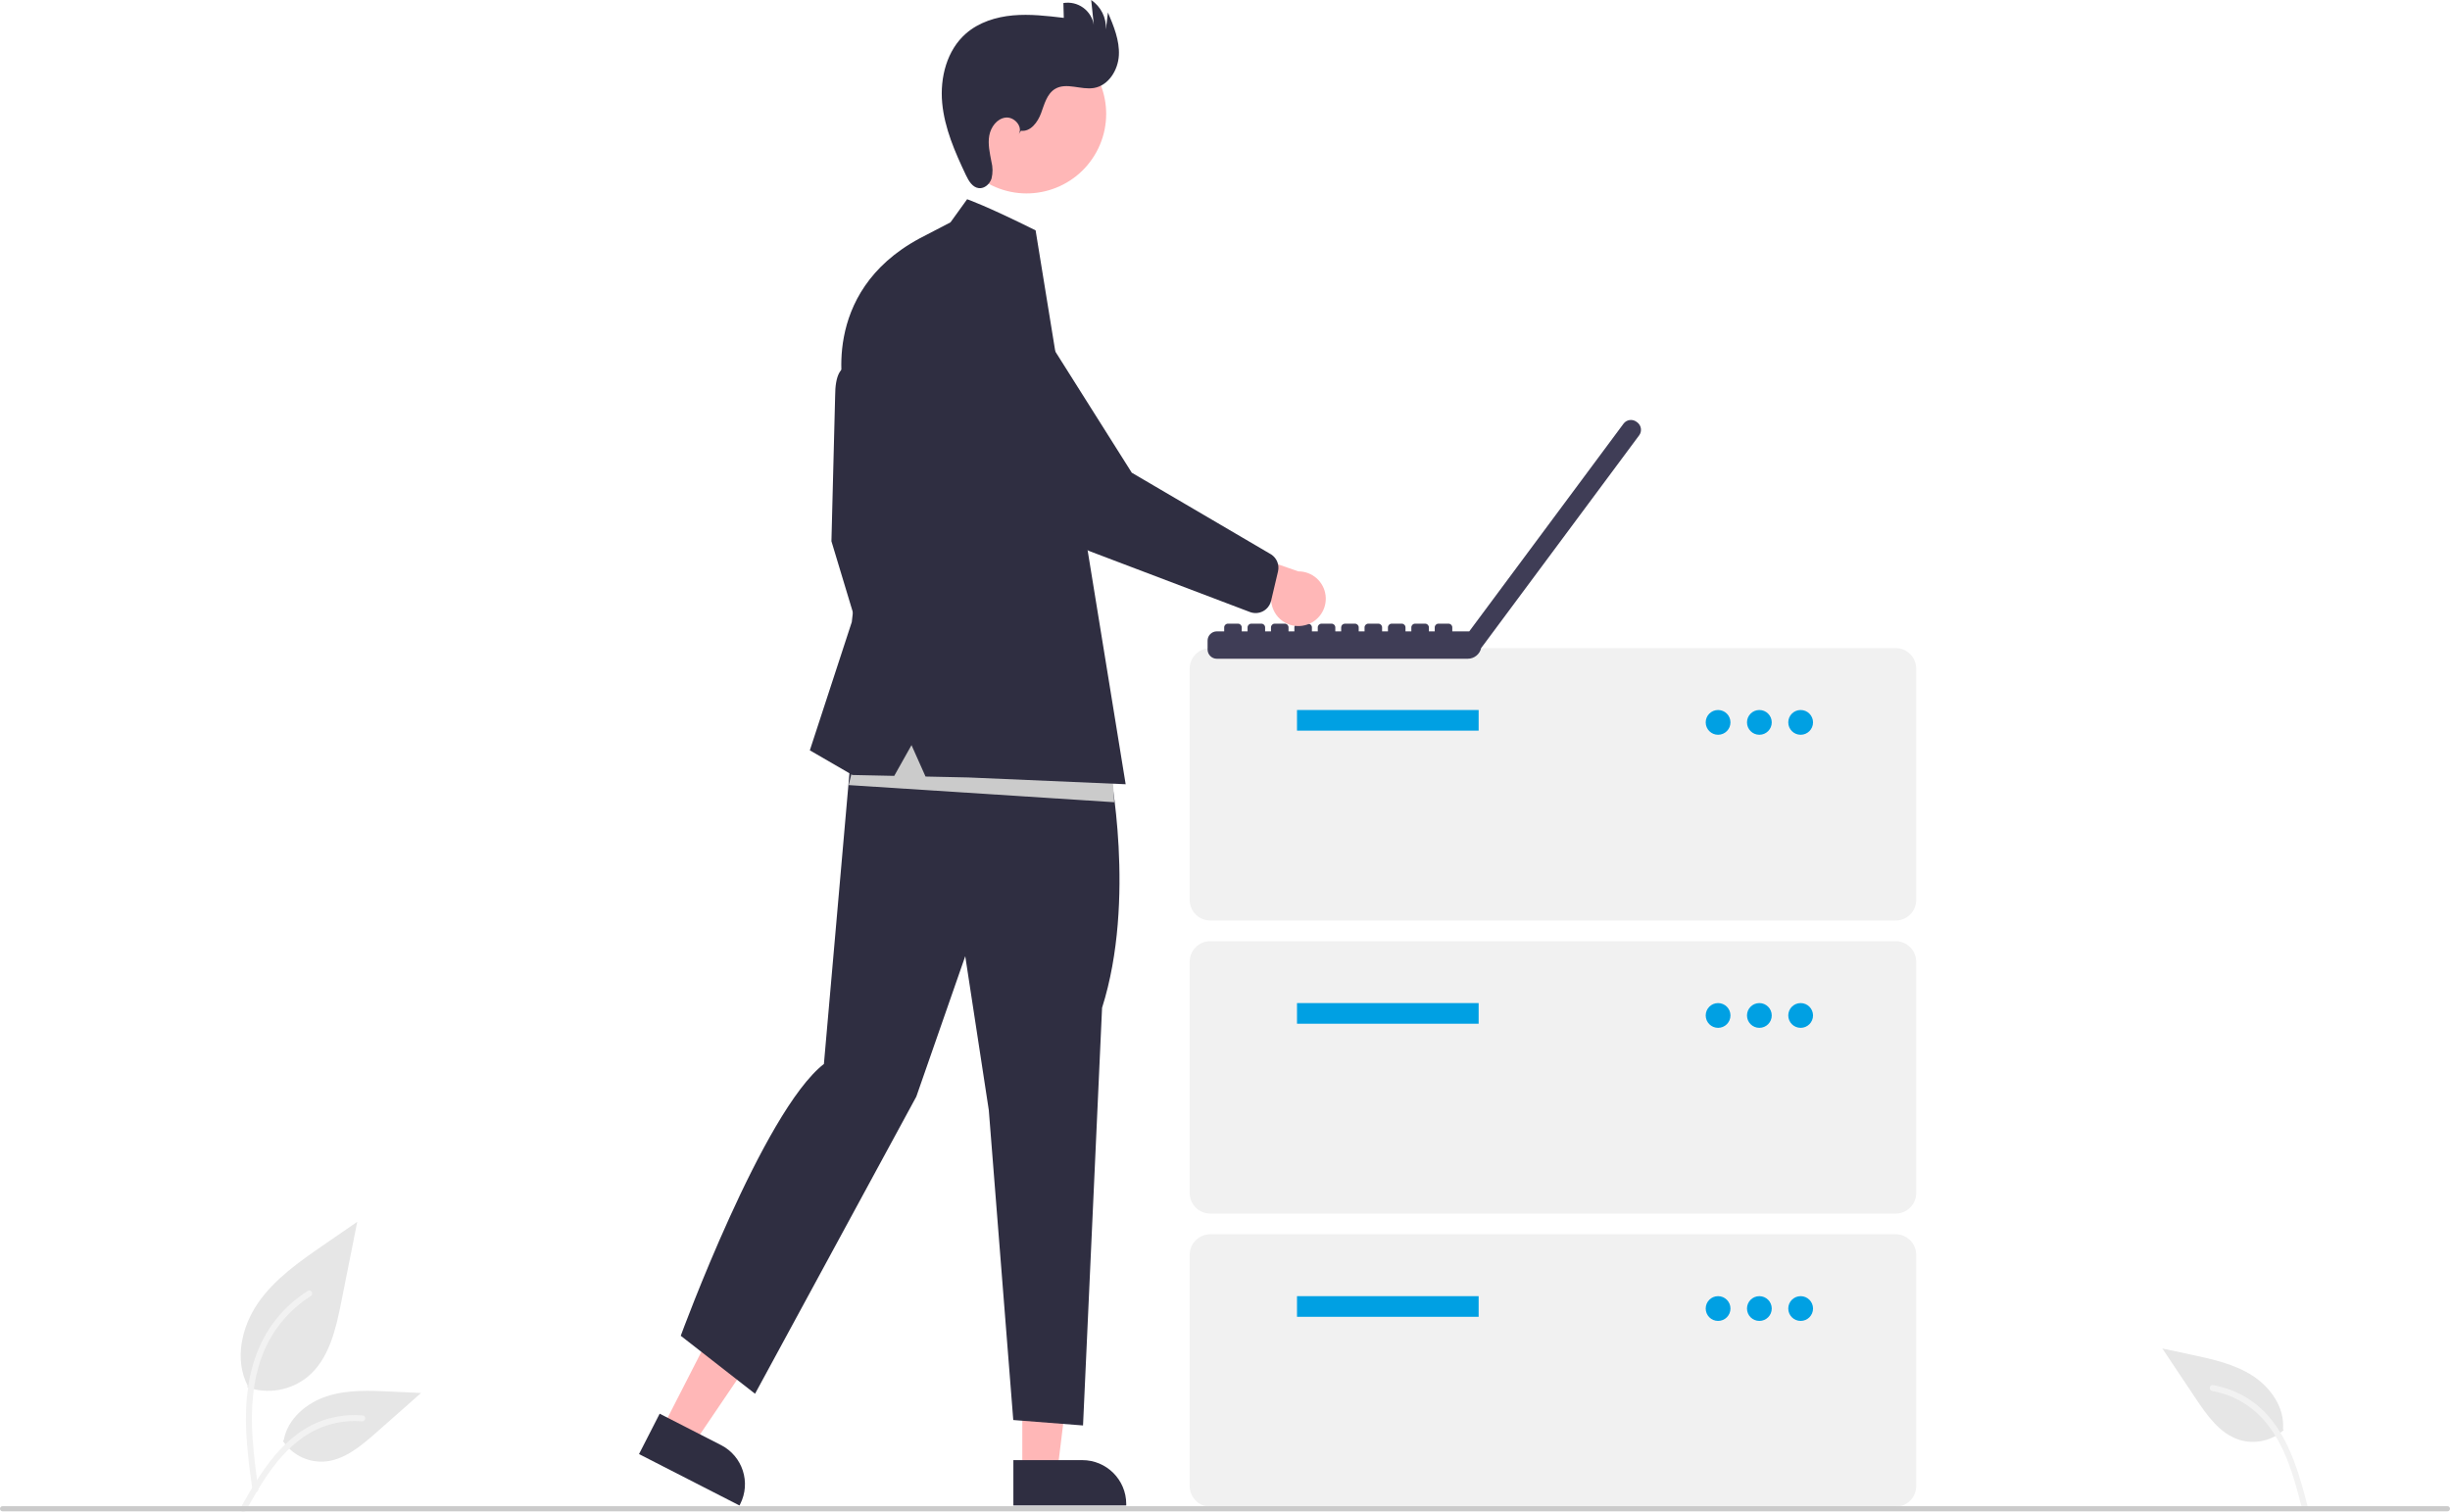
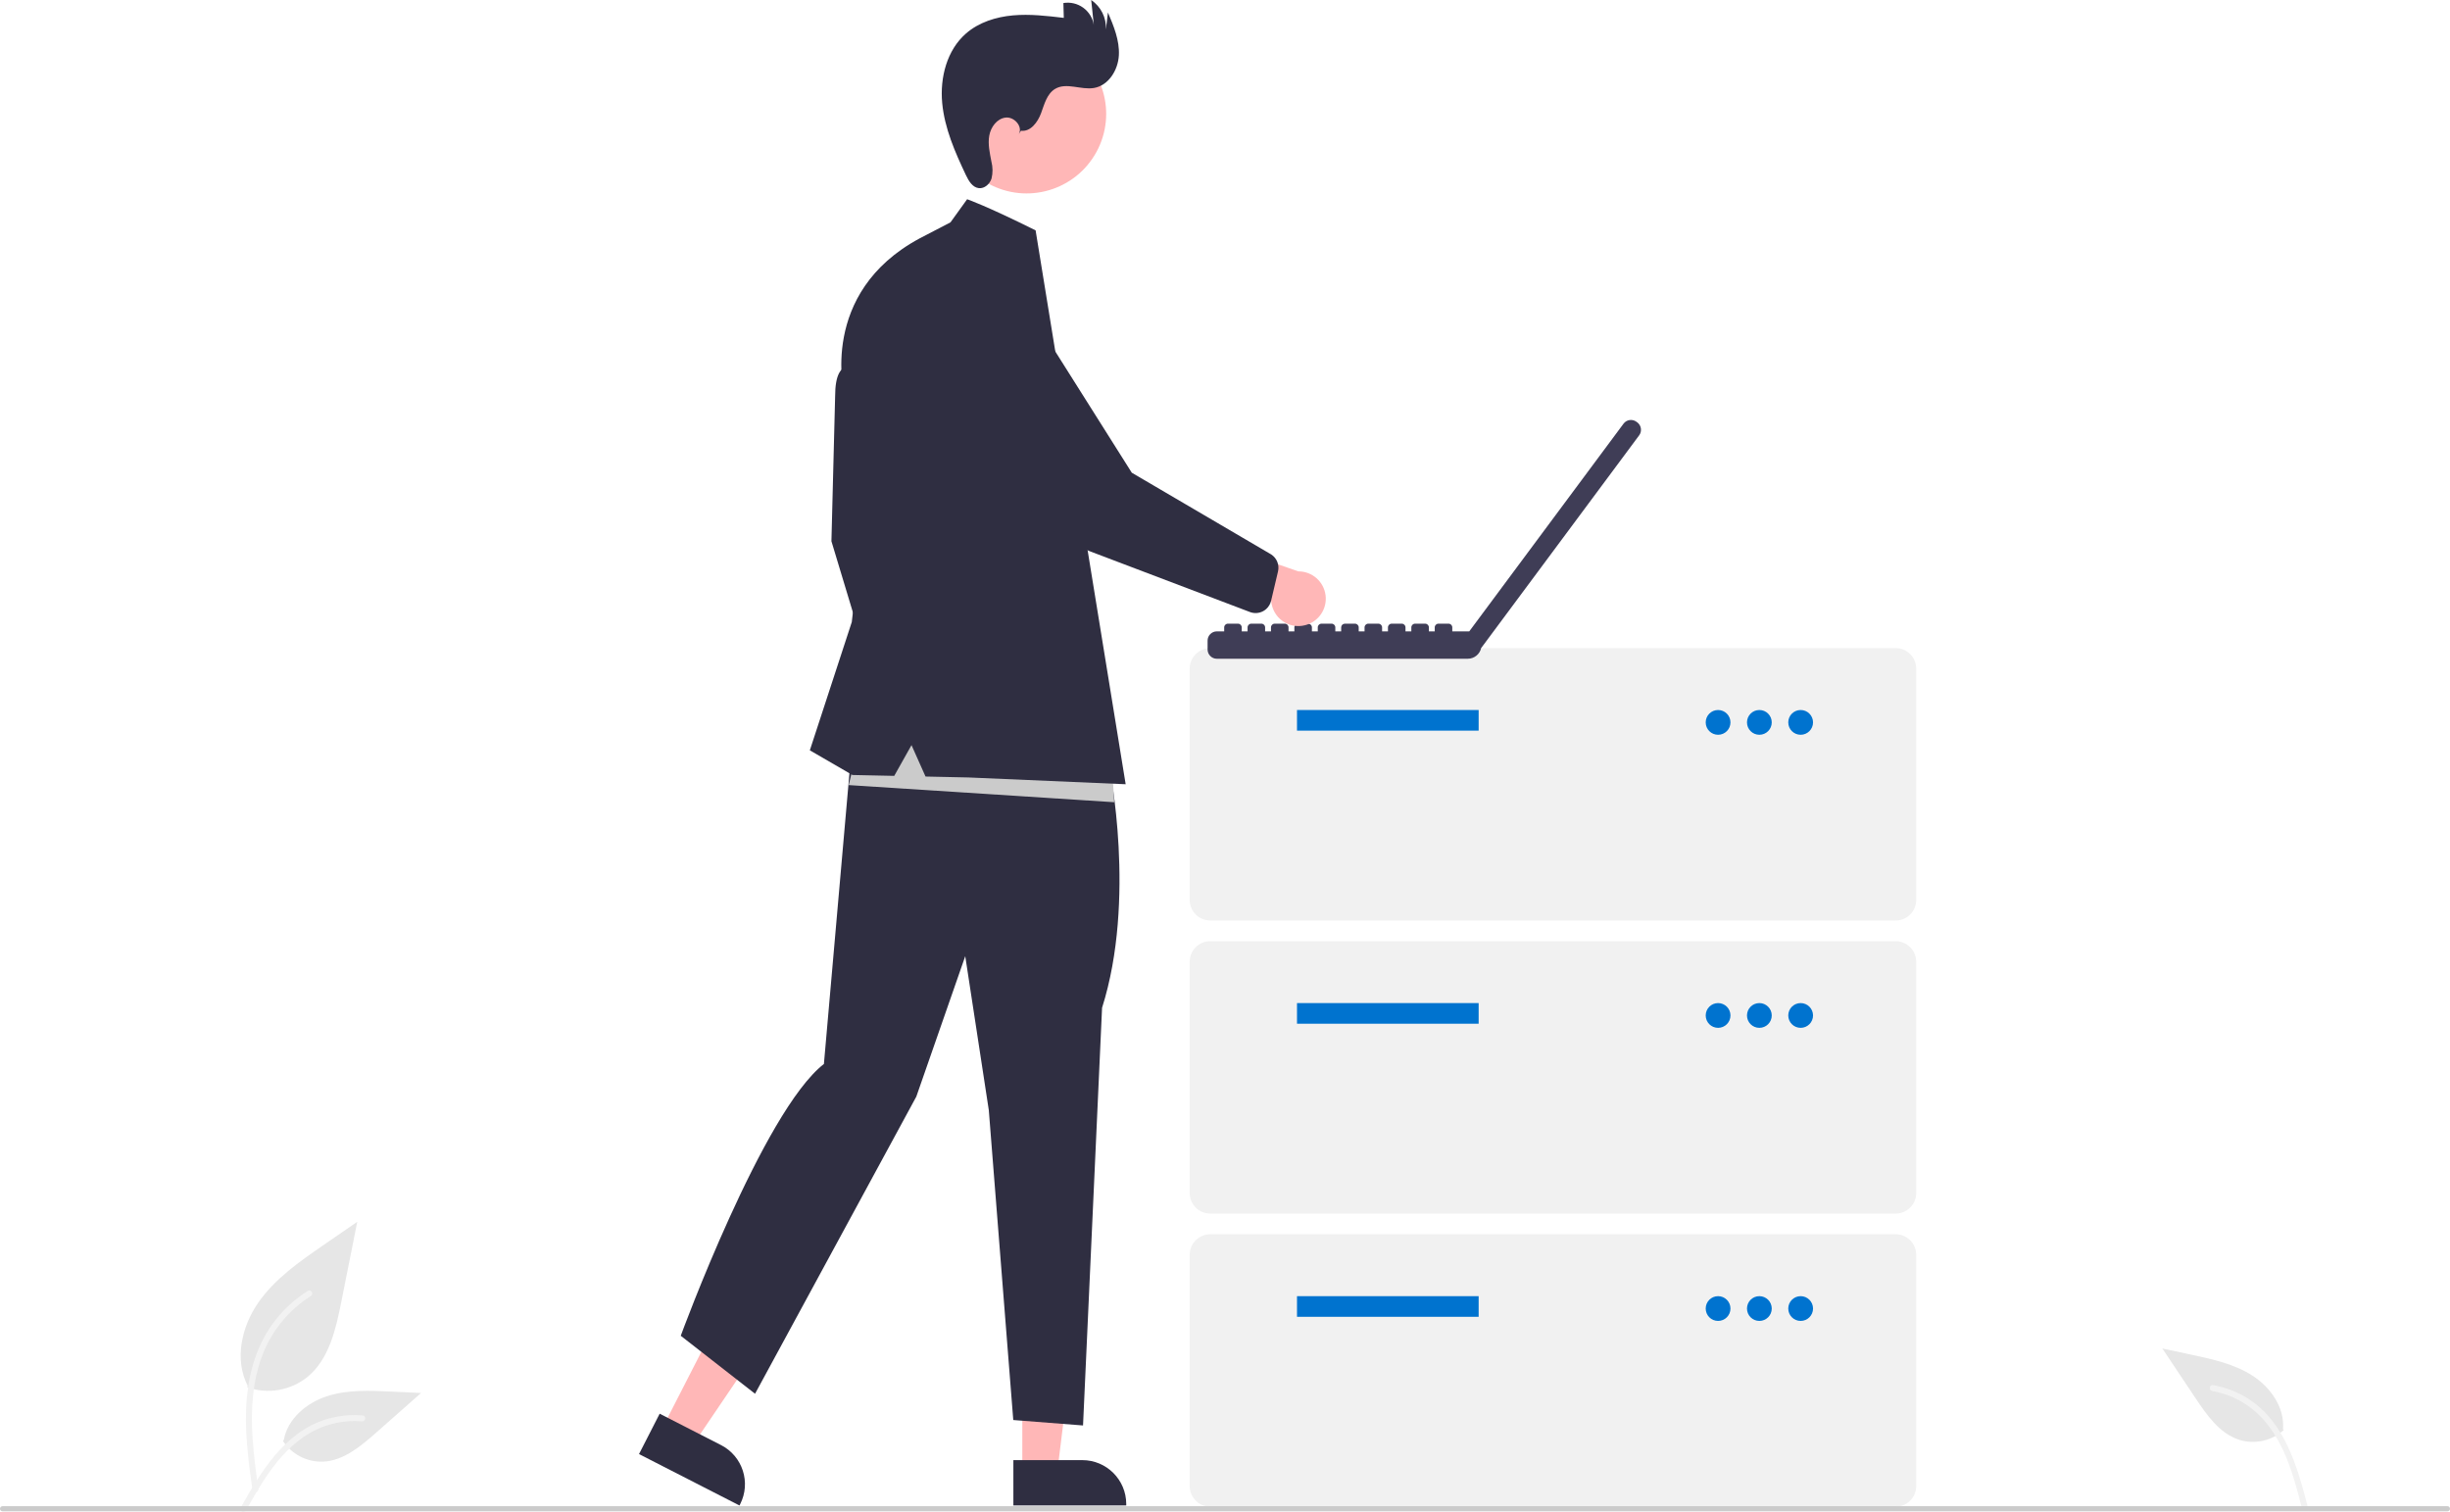
<svg xmlns="http://www.w3.org/2000/svg" id="a6249f6b-4bee-49cf-a42b-14ab87a0b78f" data-name="Layer 1" width="945" height="583.224" viewBox="0 0 945 583.224">
  <path id="b0cf38c7-358d-48dc-a444-e9782686dfa5" data-name="Path 438" d="M222.885,693.524a24.215,24.215,0,0,0,23.383-4.119c8.19-6.874,10.758-18.196,12.847-28.682l6.18-31.017-12.938,8.908c-9.305,6.406-18.818,13.019-25.26,22.298s-9.252,21.947-4.078,31.988" transform="translate(-127.5 -158.3878)" fill="#e6e6e6" />
  <path id="acbbaa8b-0bc2-4bc9-96d7-93dd88f90f19" data-name="Path 439" d="M224.883,733.235c-1.628-11.864-3.304-23.881-2.159-35.872,1.015-10.649,4.264-21.049,10.878-29.579a49.206,49.206,0,0,1,12.625-11.44c1.262-.796,2.424,1.204,1.167,1.997A46.779,46.779,0,0,0,228.89,680.666c-4.029,10.246-4.675,21.416-3.982,32.3.419,6.582,1.311,13.121,2.206,19.653a1.198,1.198,0,0,1-.808,1.423,1.163,1.163,0,0,1-1.423-.808Z" transform="translate(-127.5 -158.3878)" fill="#f2f2f2" />
  <path id="bed63620-84ae-4c66-a7c8-0d9b30f8c1e7" data-name="Path 442" d="M236.604,714.198A17.825,17.825,0,0,0,252.135,722.217c7.864-.373,14.418-5.86,20.317-11.07l17.452-15.409-11.55-.553c-8.306-.398-16.827-.771-24.738,1.793s-15.208,8.726-16.654,16.915" transform="translate(-127.5 -158.3878)" fill="#e6e6e6" />
  <path id="fc4eb8ca-daad-4589-b224-2c71eec1c546" data-name="Path 443" d="M220.28,740.055c7.84-13.871,16.932-29.288,33.181-34.216A37.026,37.026,0,0,1,267.416,704.398c1.482.128,1.112,2.412-.367,2.285a34.398,34.398,0,0,0-22.272,5.892c-6.28,4.275-11.17,10.218-15.308,16.519-2.535,3.861-4.806,7.884-7.076,11.903C221.667,742.281,219.546,741.354,220.28,740.055Z" transform="translate(-127.5 -158.3878)" fill="#f2f2f2" />
  <path id="ec83fa9a-7bb4-4b90-a90b-e1cec4444963" data-name="Path 442" d="M1008.357,710.039a17.825,17.825,0,0,1-17.065,3.783c-7.508-2.371-12.442-9.35-16.813-15.895l-12.934-19.357,11.308,2.417c8.132,1.738,16.465,3.555,23.458,8.056s12.472,12.323,11.778,20.61" transform="translate(-127.5 -158.3878)" fill="#e6e6e6" />
  <path id="e32935a9-e392-46b4-9a67-68c65f1cc9fa" data-name="Path 443" d="M1017.531,739.208c-4.034-15.414-8.885-32.643-23.334-41.559a37.026,37.026,0,0,0-13.124-4.96c-1.465-.255-1.691,2.047-.229,2.302a34.398,34.398,0,0,1,20.026,11.389c4.979,5.738,8.187,12.733,10.578,19.883,1.464,4.38,2.631,8.851,3.799,13.316C1015.62,741.006,1017.908,740.652,1017.531,739.208Z" transform="translate(-127.5 -158.3878)" fill="#f2f2f2" />
  <path d="M858.659,513.481H594.335a7.971,7.971,0,0,1-7.962-7.962V416.349a7.971,7.971,0,0,1,7.962-7.962H858.659a7.971,7.971,0,0,1,7.962,7.962V505.519A7.971,7.971,0,0,1,858.659,513.481Z" transform="translate(-127.5 -158.3878)" fill="#f1f1f1" />
-   <rect x="500.274" y="273.885" width="70.062" height="7.962" fill="#00a0e3" />
-   <circle cx="662.69" cy="278.662" r="4.777" fill="#00a0e3" />
-   <circle cx="678.613" cy="278.662" r="4.777" fill="#00a0e3" />
-   <circle cx="694.536" cy="278.662" r="4.777" fill="#00a0e3" />
+   <rect x="500.274" y="273.885" width="70.062" height="7.962" fill="#0073cf" />
+   <circle cx="662.69" cy="278.662" r="4.777" fill="#0073cf" />
+   <circle cx="678.613" cy="278.662" r="4.777" fill="#0073cf" />
+   <circle cx="694.536" cy="278.662" r="4.777" fill="#0073cf" />
  <path d="M858.659,626.535H594.335a7.971,7.971,0,0,1-7.962-7.962V529.404a7.971,7.971,0,0,1,7.962-7.962H858.659a7.971,7.971,0,0,1,7.962,7.962v89.17A7.971,7.971,0,0,1,858.659,626.535Z" transform="translate(-127.5 -158.3878)" fill="#f1f1f1" />
-   <rect x="500.274" y="386.939" width="70.062" height="7.962" fill="#00a0e3" />
-   <circle cx="662.69" cy="391.716" r="4.777" fill="#00a0e3" />
-   <circle cx="678.613" cy="391.716" r="4.777" fill="#00a0e3" />
-   <circle cx="694.536" cy="391.716" r="4.777" fill="#00a0e3" />
+   <rect x="500.274" y="386.939" width="70.062" height="7.962" fill="#0073cf" />
+   <circle cx="662.69" cy="391.716" r="4.777" fill="#0073cf" />
+   <circle cx="678.613" cy="391.716" r="4.777" fill="#0073cf" />
+   <circle cx="694.536" cy="391.716" r="4.777" fill="#0073cf" />
  <path d="M858.659,739.589H594.335a7.971,7.971,0,0,1-7.962-7.962V642.458a7.971,7.971,0,0,1,7.962-7.962H858.659a7.971,7.971,0,0,1,7.962,7.962v89.17A7.971,7.971,0,0,1,858.659,739.589Z" transform="translate(-127.5 -158.3878)" fill="#f1f1f1" />
-   <rect x="500.274" y="499.993" width="70.062" height="7.962" fill="#00a0e3" />
-   <circle cx="662.69" cy="504.77" r="4.777" fill="#00a0e3" />
-   <circle cx="678.613" cy="504.77" r="4.777" fill="#00a0e3" />
-   <circle cx="694.536" cy="504.77" r="4.777" fill="#00a0e3" />
+   <rect x="500.274" y="499.993" width="70.062" height="7.962" fill="#0073cf" />
+   <circle cx="662.69" cy="504.77" r="4.777" fill="#0073cf" />
+   <circle cx="678.613" cy="504.77" r="4.777" fill="#0073cf" />
+   <circle cx="694.536" cy="504.77" r="4.777" fill="#0073cf" />
  <path d="M759.012,321.315l-.292-.216-.007-.005a3.576,3.576,0,0,0-5.003.739L694.213,401.938h-6.546v-1.538a1.431,1.431,0,0,0-1.431-1.431h-3.905a1.431,1.431,0,0,0-1.431,1.431v1.538h-2.26v-1.538a1.431,1.431,0,0,0-1.431-1.431h-3.905a1.431,1.431,0,0,0-1.431,1.431v1.538h-2.253v-1.538a1.431,1.431,0,0,0-1.431-1.431h-3.905a1.431,1.431,0,0,0-1.431,1.431v1.538h-2.26v-1.538a1.431,1.431,0,0,0-1.431-1.431H655.259a1.431,1.431,0,0,0-1.431,1.431v1.538h-2.253v-1.538a1.431,1.431,0,0,0-1.431-1.431h-3.905a1.43,1.43,0,0,0-1.431,1.431v1.538H642.549v-1.538a1.431,1.431,0,0,0-1.431-1.431H637.213a1.431,1.431,0,0,0-1.431,1.431v1.538h-2.26v-1.538a1.431,1.431,0,0,0-1.431-1.431h-3.905a1.431,1.431,0,0,0-1.431,1.431v1.538h-2.253v-1.538a1.431,1.431,0,0,0-1.431-1.431h-3.905a1.431,1.431,0,0,0-1.431,1.431v1.538h-2.26v-1.538a1.431,1.431,0,0,0-1.431-1.431h-3.905a1.431,1.431,0,0,0-1.431,1.431v1.538h-2.253v-1.538a1.431,1.431,0,0,0-1.431-1.431h-3.905a1.431,1.431,0,0,0-1.431,1.431v1.538H596.858a3.576,3.576,0,0,0-3.576,3.576V408.926a3.576,3.576,0,0,0,3.576,3.576h96.762a5.329,5.329,0,0,0,5.218-4.247l.037.028L759.745,326.325l.006-.007A3.577,3.577,0,0,0,759.012,321.315Z" transform="translate(-127.5 -158.3878)" fill="#3f3d56" />
  <polygon points="255.504 550.825 267.523 556.976 296.966 513.544 279.228 504.466 255.504 550.825" fill="#ffb7b7" />
  <path d="M381.946,703.72l23.67,12.113.001 0a16.946,16.946,0,0,1,7.364,22.804l-.251.49-38.754-19.833Z" transform="translate(-127.5 -158.3878)" fill="#2f2e41" />
  <polygon points="394.317 567.652 407.819 567.652 414.242 515.575 394.315 515.575 394.317 567.652" fill="#ffb7b7" />
  <path d="M518.373,721.632l26.589-.001h.001a16.946,16.946,0,0,1,16.945,16.944v.551l-43.534.002Z" transform="translate(-127.5 -158.3878)" fill="#2f2e41" />
  <path d="M458.663,301.261s-9.041-6.927-9.041,9.993l-1.428,55.913,15.941,52.82,9.279-17.131-3.807-37.117Z" transform="translate(-127.5 -158.3878)" fill="#2f2e41" />
  <path d="M555.377,454.192s10.484,51.058-2.796,92.96l-7.339,161.107-26.909-2.097-9.436-119.52-9.086-59.41-18.872,54.168L418.733,696.027l-28.657-22.366s31.756-86.649,55.217-104.842l11.766-134.011Z" transform="translate(-127.5 -158.3878)" fill="#2f2e41" />
  <circle cx="523.48" cy="202.314" r="30.683" transform="translate(-32.63308 406.2144) rotate(-61.33685)" fill="#ffb7b7" />
  <path d="M521.309,208.822c3.678.479,6.453-3.285,7.739-6.763s2.267-7.529,5.465-9.408c4.369-2.567,9.959.52,14.955-.327,5.642-.957,9.311-6.936,9.598-12.651s-1.987-11.212-4.219-16.482l-.779,6.549a12.987,12.987,0,0,0-5.675-11.352l1.004,9.609A10.199,10.199,0,0,0,537.664,159.558l.158,5.726c-6.517-.775-13.09-1.551-19.626-.961s-13.118,2.658-18.071,6.963c-7.41,6.439-10.116,17.041-9.208,26.815s4.943,18.957,9.149,27.827c1.058,2.232,2.521,4.75,4.975,5.034,2.204.255,4.222-1.587,4.907-3.698a13.404,13.404,0,0,0-.059-6.585c-.62-3.295-1.402-6.662-.819-9.963s2.958-6.564,6.286-6.968,6.733,3.399,5.133,6.345Z" transform="translate(-127.5 -158.3878)" fill="#2f2e41" />
  <polygon points="429.776 309.458 327.357 302.85 335.066 270.913 428.674 291.838 429.776 309.458" fill="#cbcbcb" />
  <path d="M494.114,244.158l6.424-8.919s7.18,2.44,26.41,12.012l1.359,8.356L561.685,460.909,501.014,458.292l-16.522-.352-5.407-12.12-6.667,11.863-16.134-.343-16.417-9.517,16.179-49.489,5.234-45.206-8.089-42.589s-10.179-39.108,29.027-60.195Z" transform="translate(-127.5 -158.3878)" fill="#2f2e41" />
  <path d="M630.863,399.573a10.486,10.486,0,0,1-13.041-9.406L581.827,380.526l14.48-12.857,31.962,11.127a10.543,10.543,0,0,1,2.595,20.777Z" transform="translate(-127.5 -158.3878)" fill="#ffb7b7" />
  <path d="M614.741,394.13a6.142,6.142,0,0,1-4.987.396l-59.213-22.474a63.227,63.227,0,0,1-34.032-28.684l-24.693-44.049a19.765,19.765,0,1,1,29.491-26.323L564.047,340.737l53.787,31.534a6.155,6.155,0,0,1,2.617,6.546l-2.675,11.334a6.143,6.143,0,0,1-1.866,3.15A6.074,6.074,0,0,1,614.741,394.13Z" transform="translate(-127.5 -158.3878)" fill="#2f2e41" />
  <path d="M1071.5,741.388h-943a1,1,0,0,1,0-2h943a1,1,0,0,1,0,2Z" transform="translate(-127.5 -158.3878)" fill="#cbcbcb" />
</svg>
